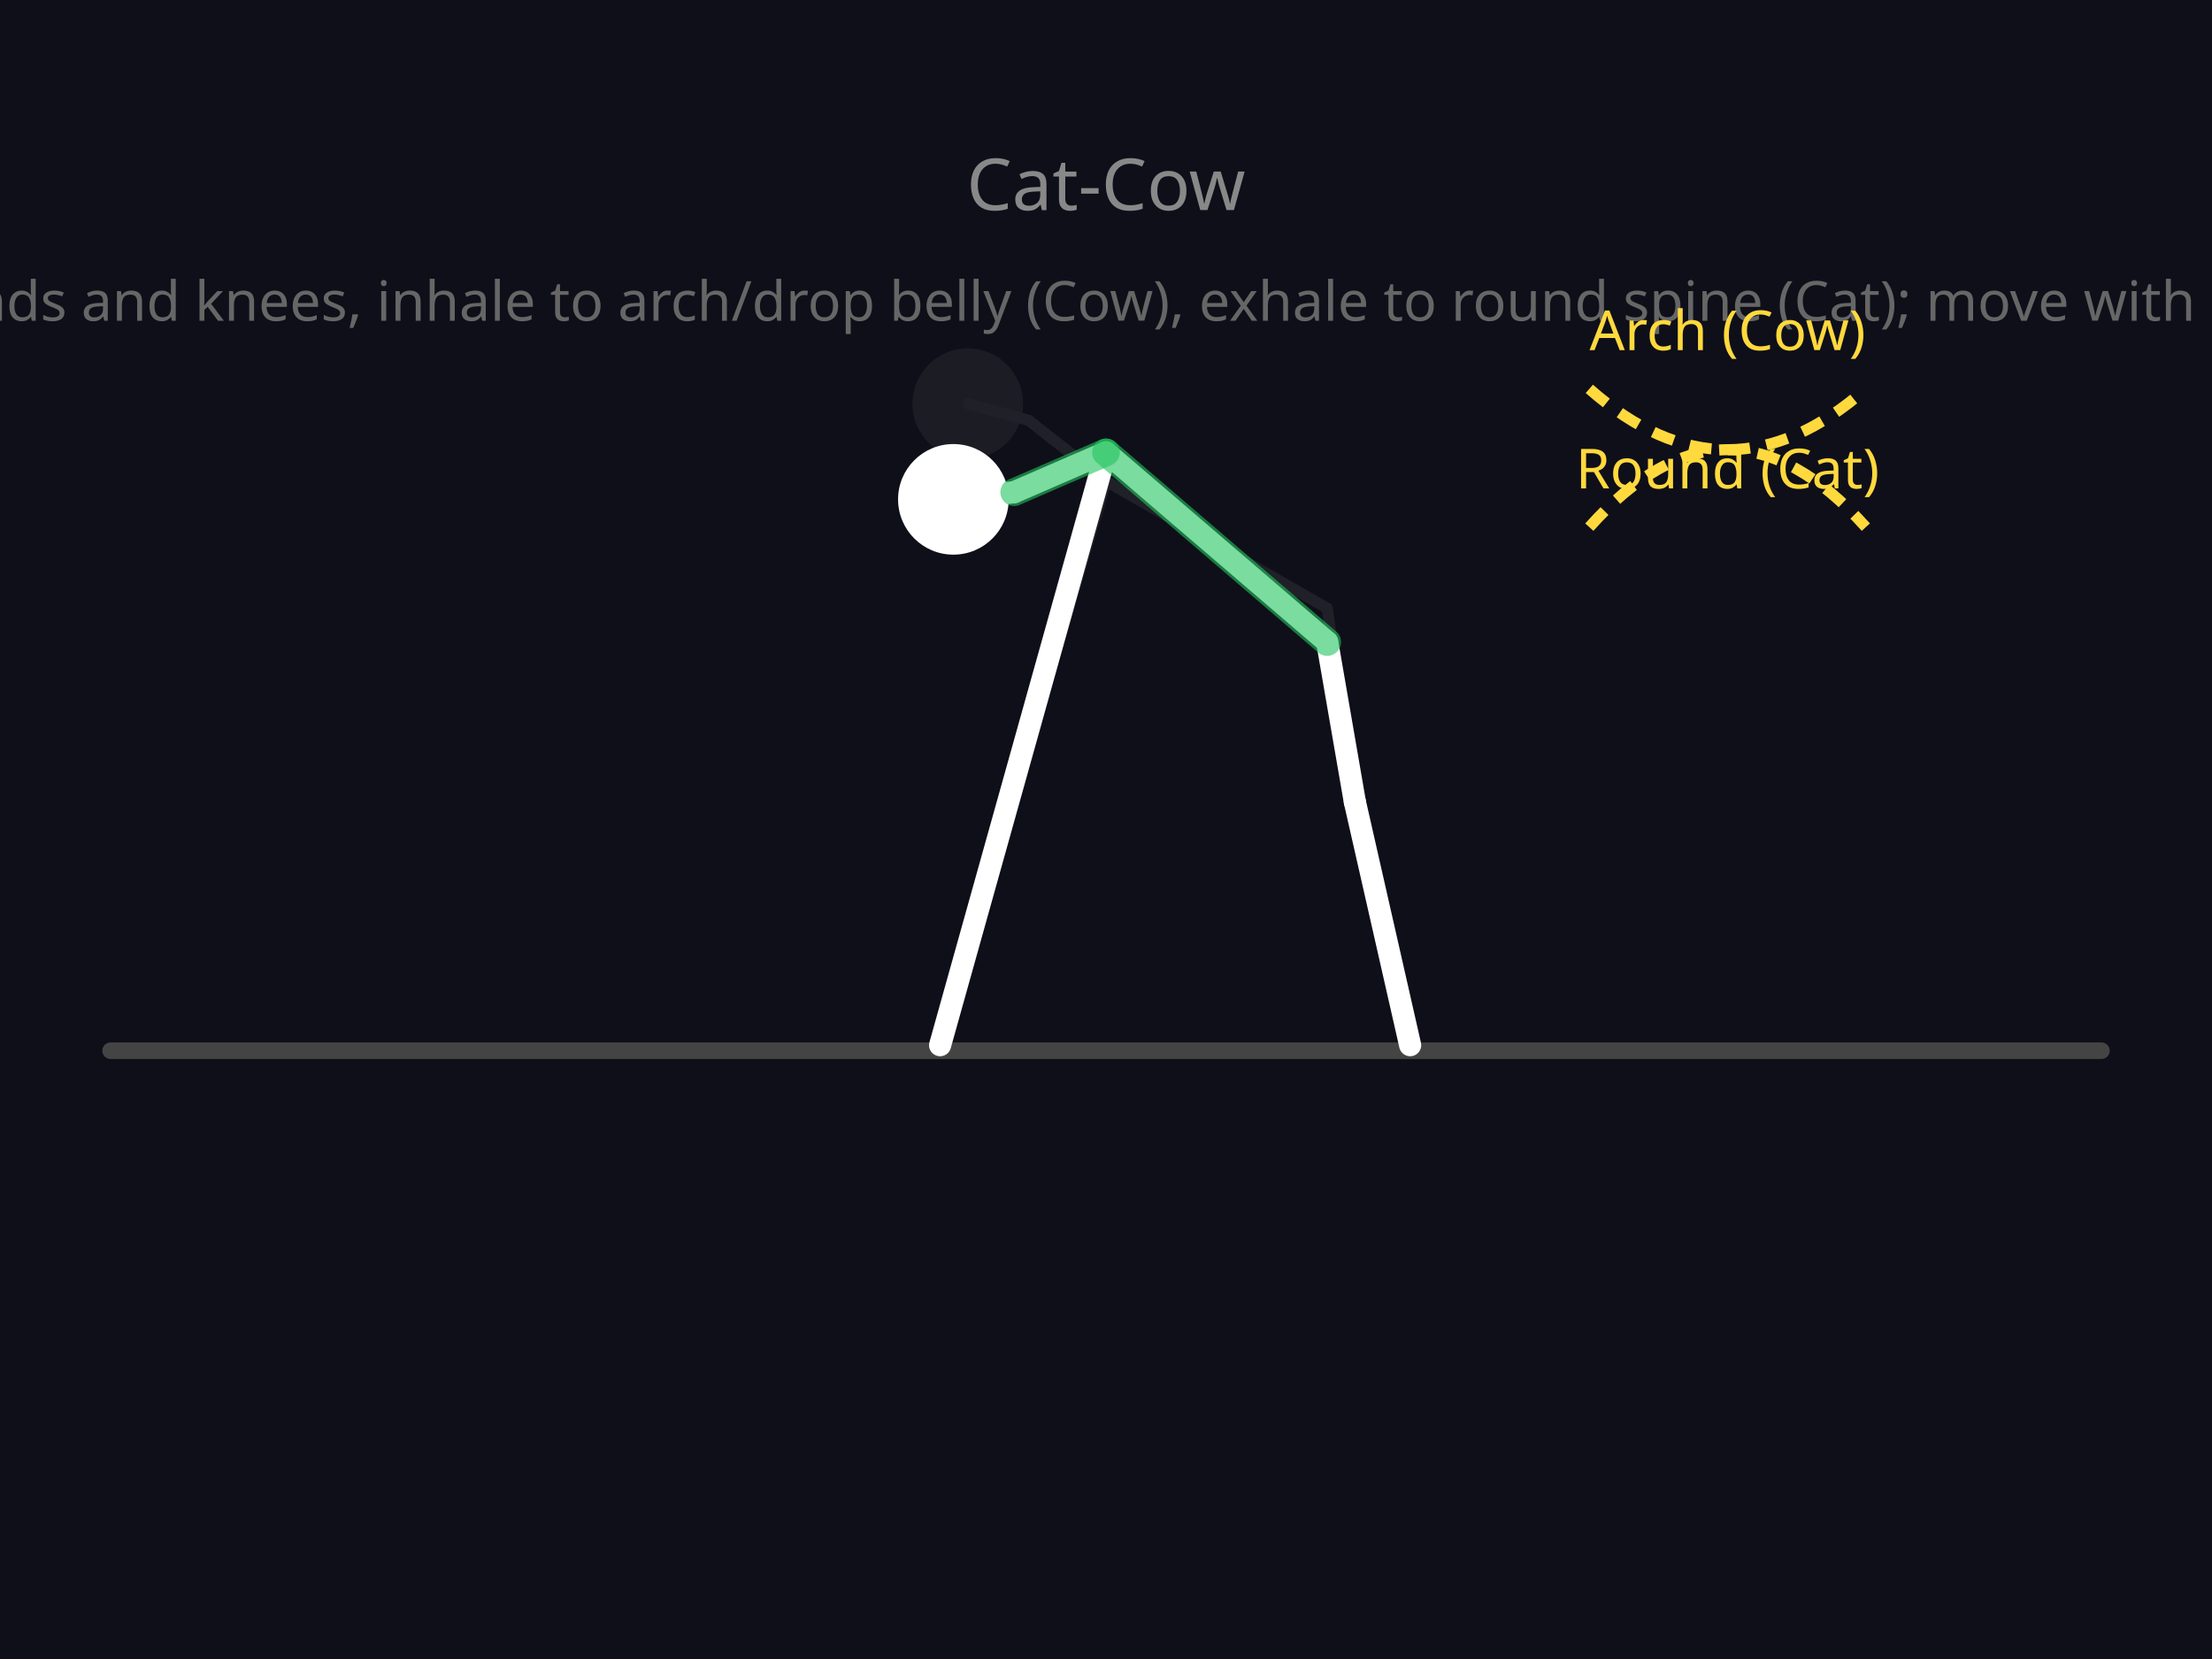
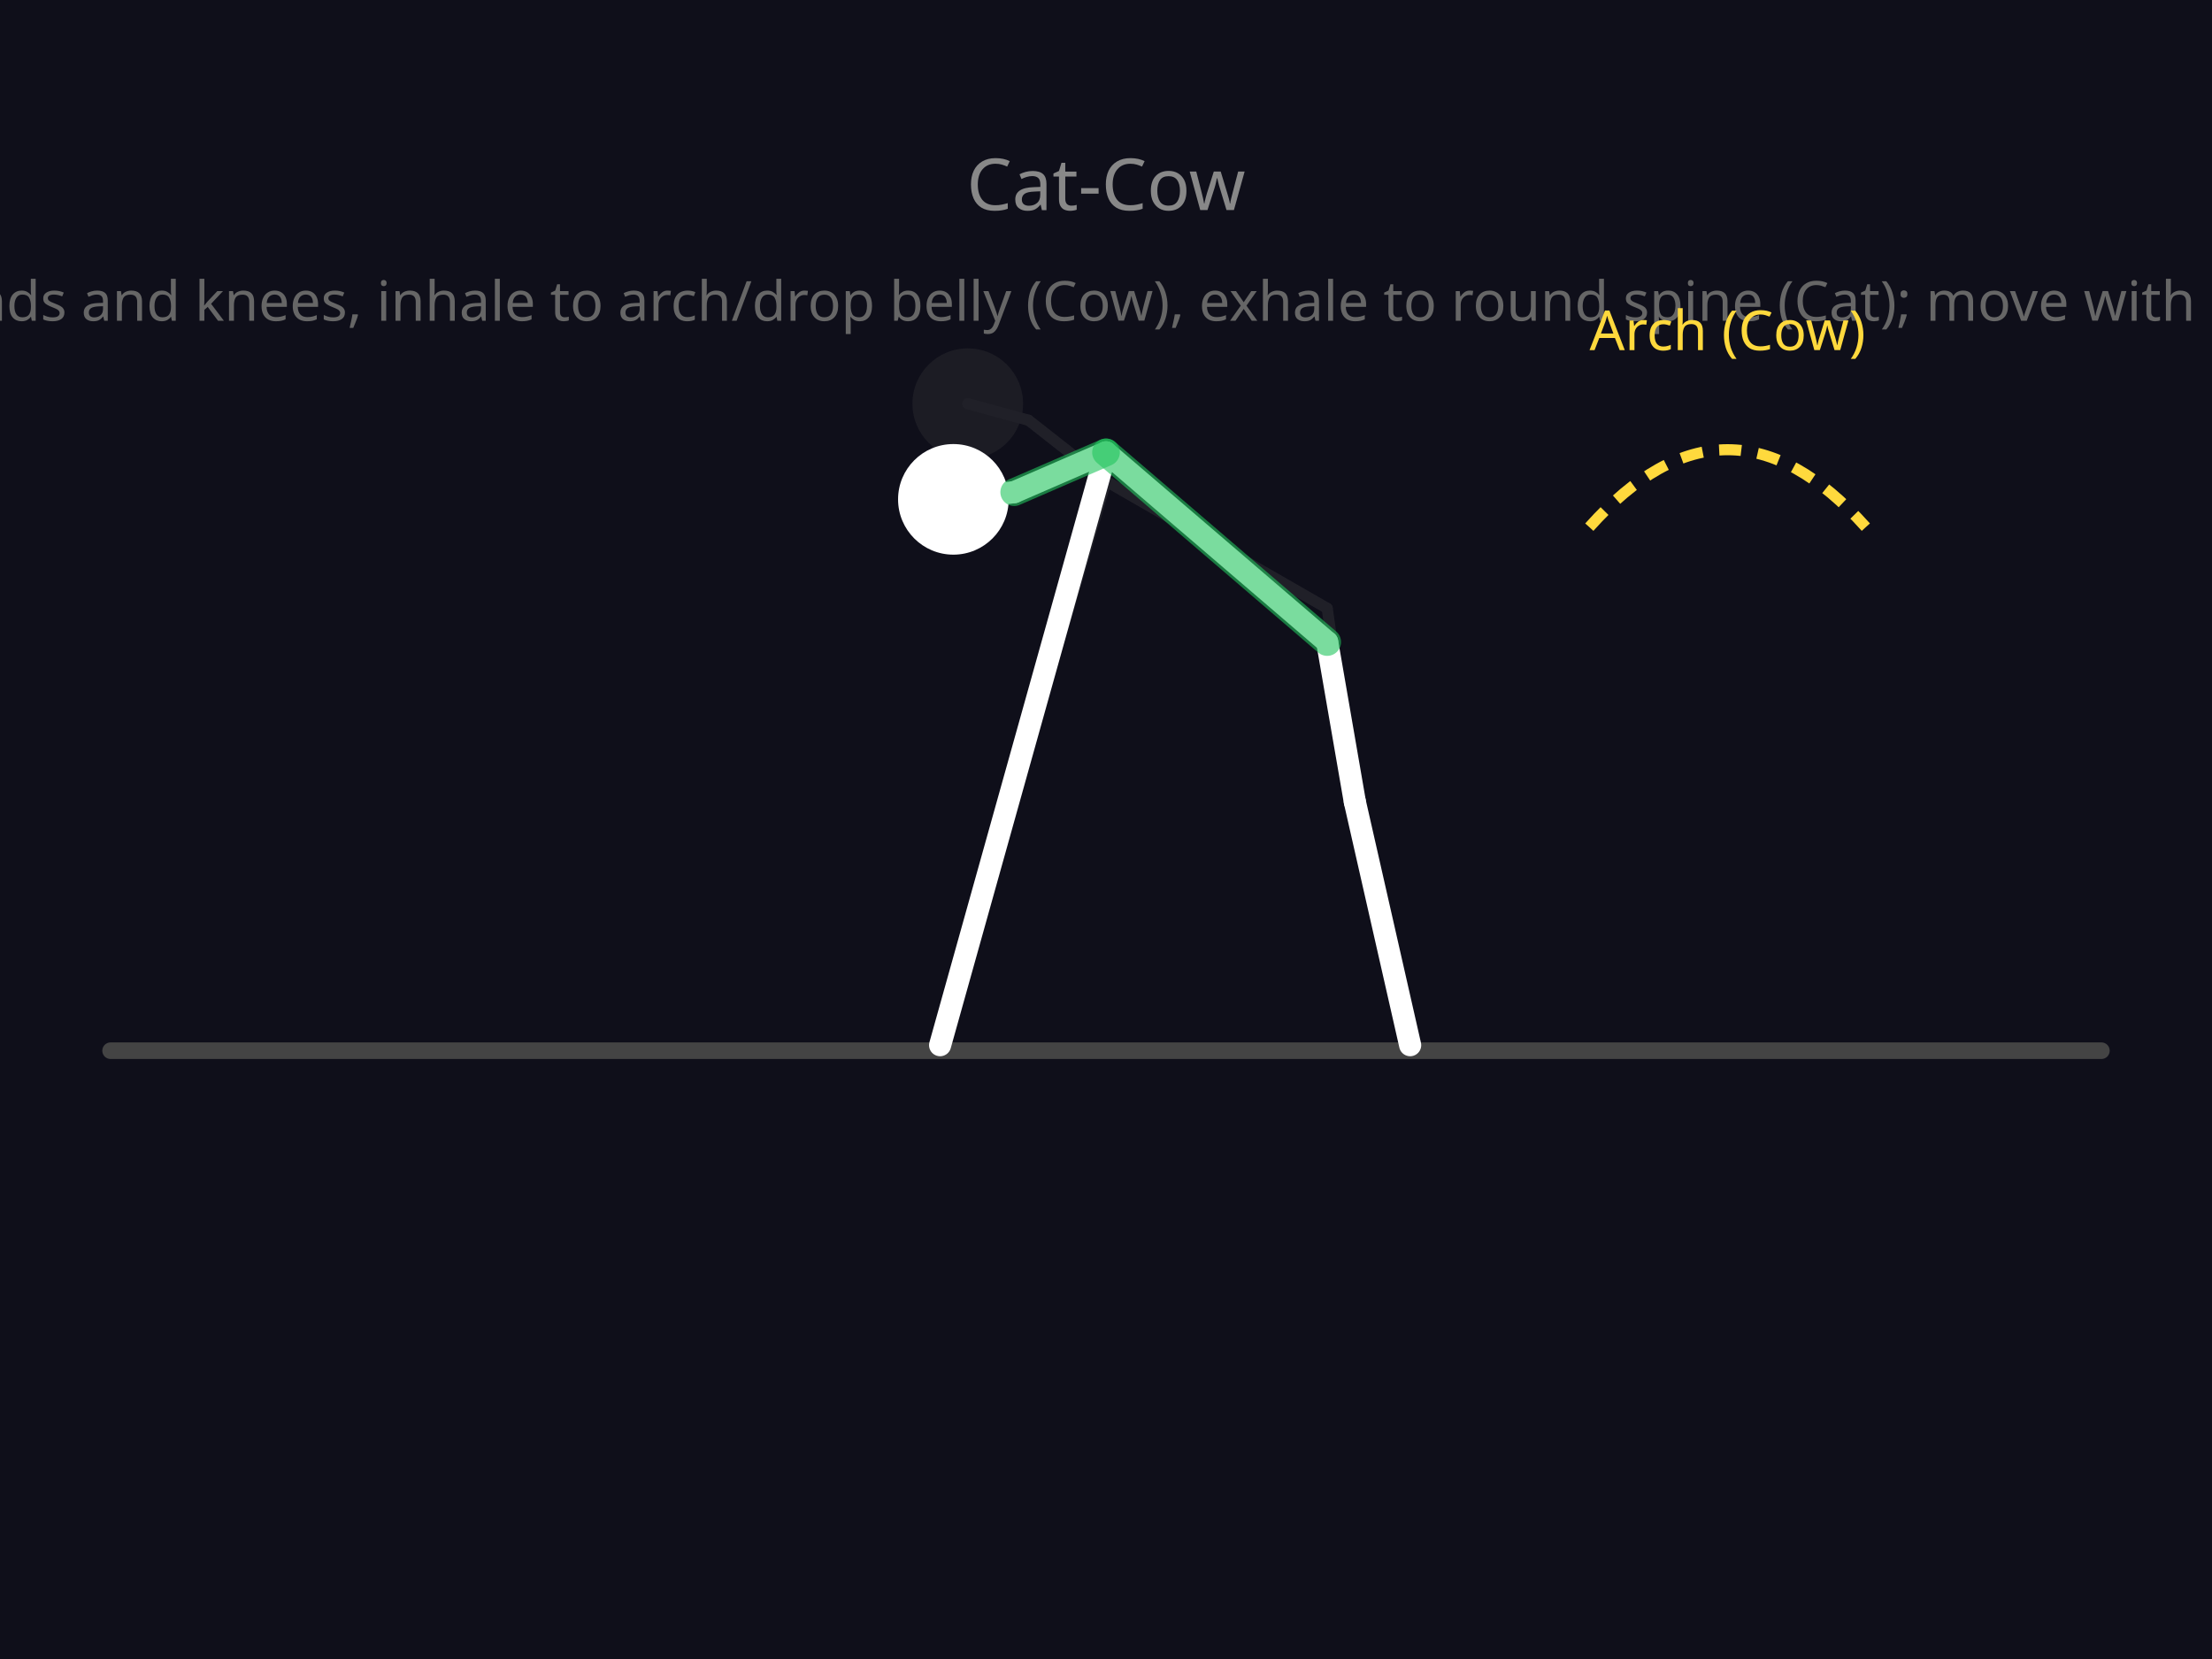
<svg xmlns="http://www.w3.org/2000/svg" viewBox="0 0 400 300">
  <rect width="400" height="300" fill="#0f0f1a" />
  <line x1="20" y1="190" x2="380" y2="190" stroke="#444" stroke-width="3" stroke-linecap="round" />
  <text x="200" y="38" fill="#888" font-size="13" font-family="sans-serif" text-anchor="middle">Cat-Cow</text>
  <text x="200" y="58" fill="#666" font-size="10" font-family="sans-serif" text-anchor="middle">On hands and knees, inhale to arch/drop belly (Cow), exhale to round spine (Cat); move with breath.</text>
  <g stroke="#555" stroke-width="2" fill="none" stroke-linecap="round" stroke-linejoin="round" opacity="0.25">
    <circle cx="175" cy="73" r="10" fill="#444" stroke="none" />
    <line x1="175" y1="73" x2="186" y2="76" />
    <line x1="186" y1="76" x2="200" y2="87" />
    <line x1="200" y1="87" x2="240" y2="110" />
    <line x1="200" y1="87" x2="170" y2="189" />
    <line x1="240" y1="110" x2="245" y2="145" />
    <line x1="245" y1="145" x2="255" y2="189" />
  </g>
  <g stroke="#FFF" stroke-width="4" fill="none" stroke-linecap="round" stroke-linejoin="round">
    <circle cx="172.4" cy="90.3" r="10" fill="#FFF" stroke="none" />
    <line x1="172.4" y1="90.3" x2="183.4" y2="89" />
    <line x1="183.4" y1="89" x2="200" y2="81.8" />
    <line x1="200" y1="81.8" x2="240" y2="116.1" />
    <line x1="200" y1="81.8" x2="170" y2="189" />
    <line x1="240" y1="116.1" x2="245" y2="145" />
    <line x1="245" y1="145" x2="255" y2="189" />
    <line x1="183.4" y1="89" x2="200" y2="81.8" stroke="#22C55E" stroke-width="5" opacity="0.6" />
    <line x1="200" y1="81.8" x2="240" y2="116.1" stroke="#22C55E" stroke-width="5" opacity="0.6" />
  </g>
  <path d="M 287.402 95.321 Q 312.402 67.321 337.402 95.321" stroke="#FFD93D" stroke-width="2" fill="none" stroke-dasharray="4,3" />
  <text x="312.402" y="63.321" fill="#FFD93D" font-size="10" text-anchor="middle" font-family="sans-serif">Arch (Cow)</text>
-   <path d="M 287.402 70.321 Q 312.402 92.321 337.402 70.321" stroke="#FFD93D" stroke-width="2" fill="none" stroke-dasharray="4,3" />
-   <text x="312.402" y="88.321" fill="#FFD93D" font-size="10" text-anchor="middle" font-family="sans-serif">Round (Cat)</text>
</svg>
